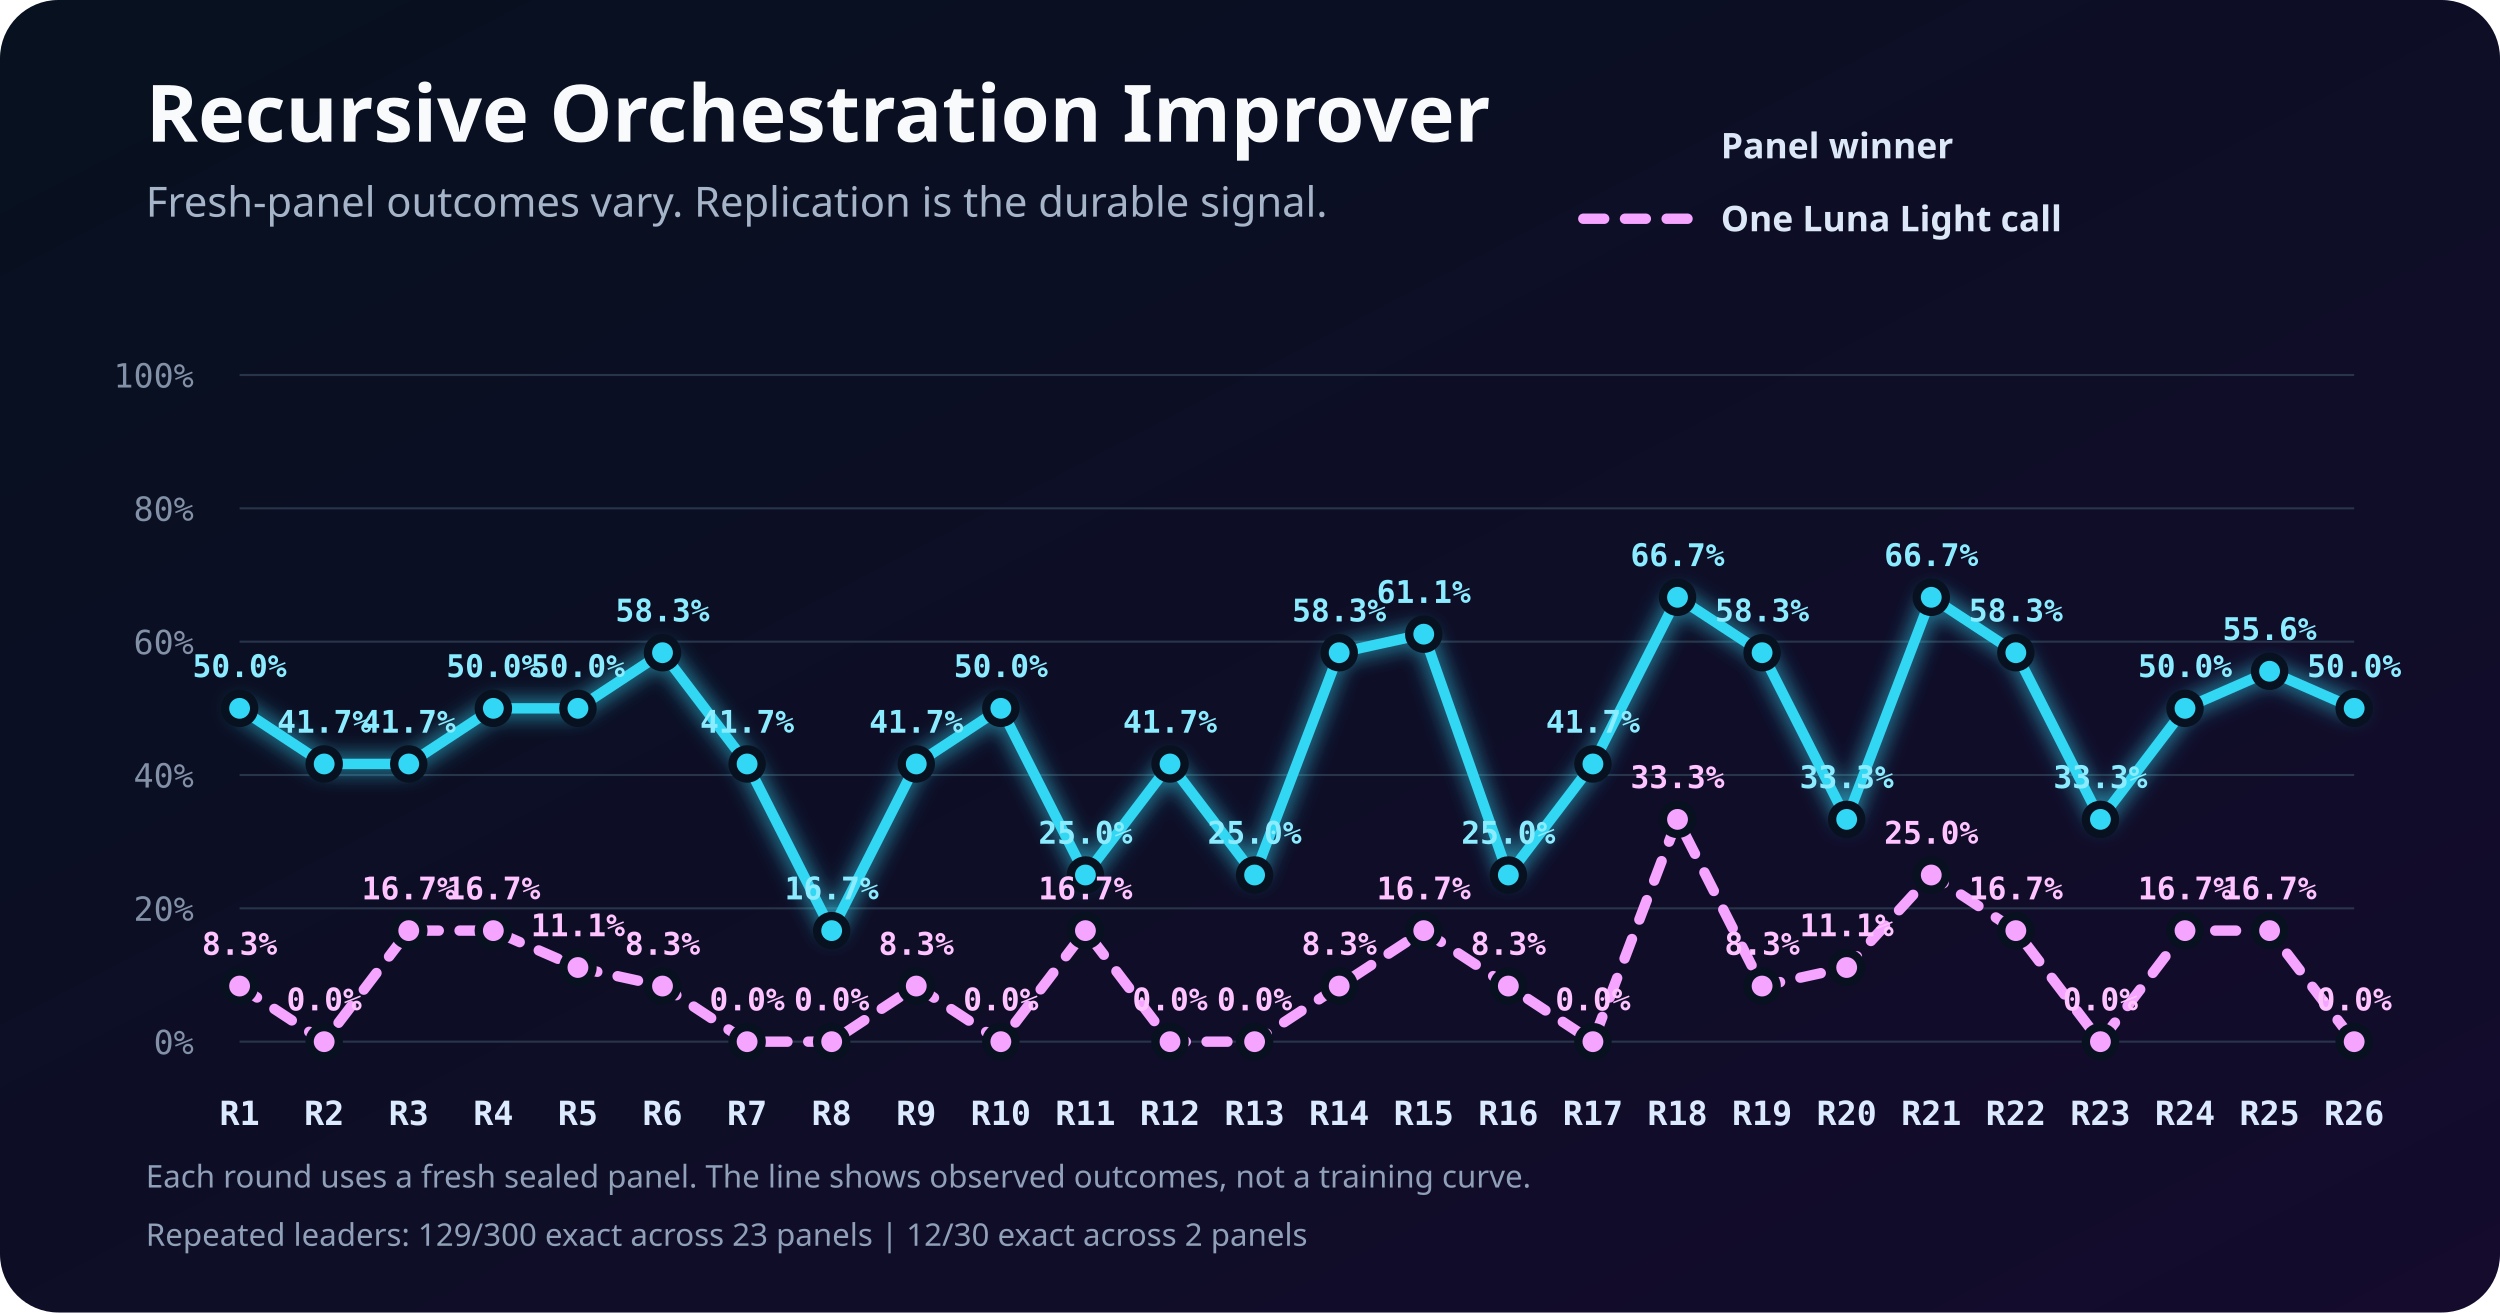
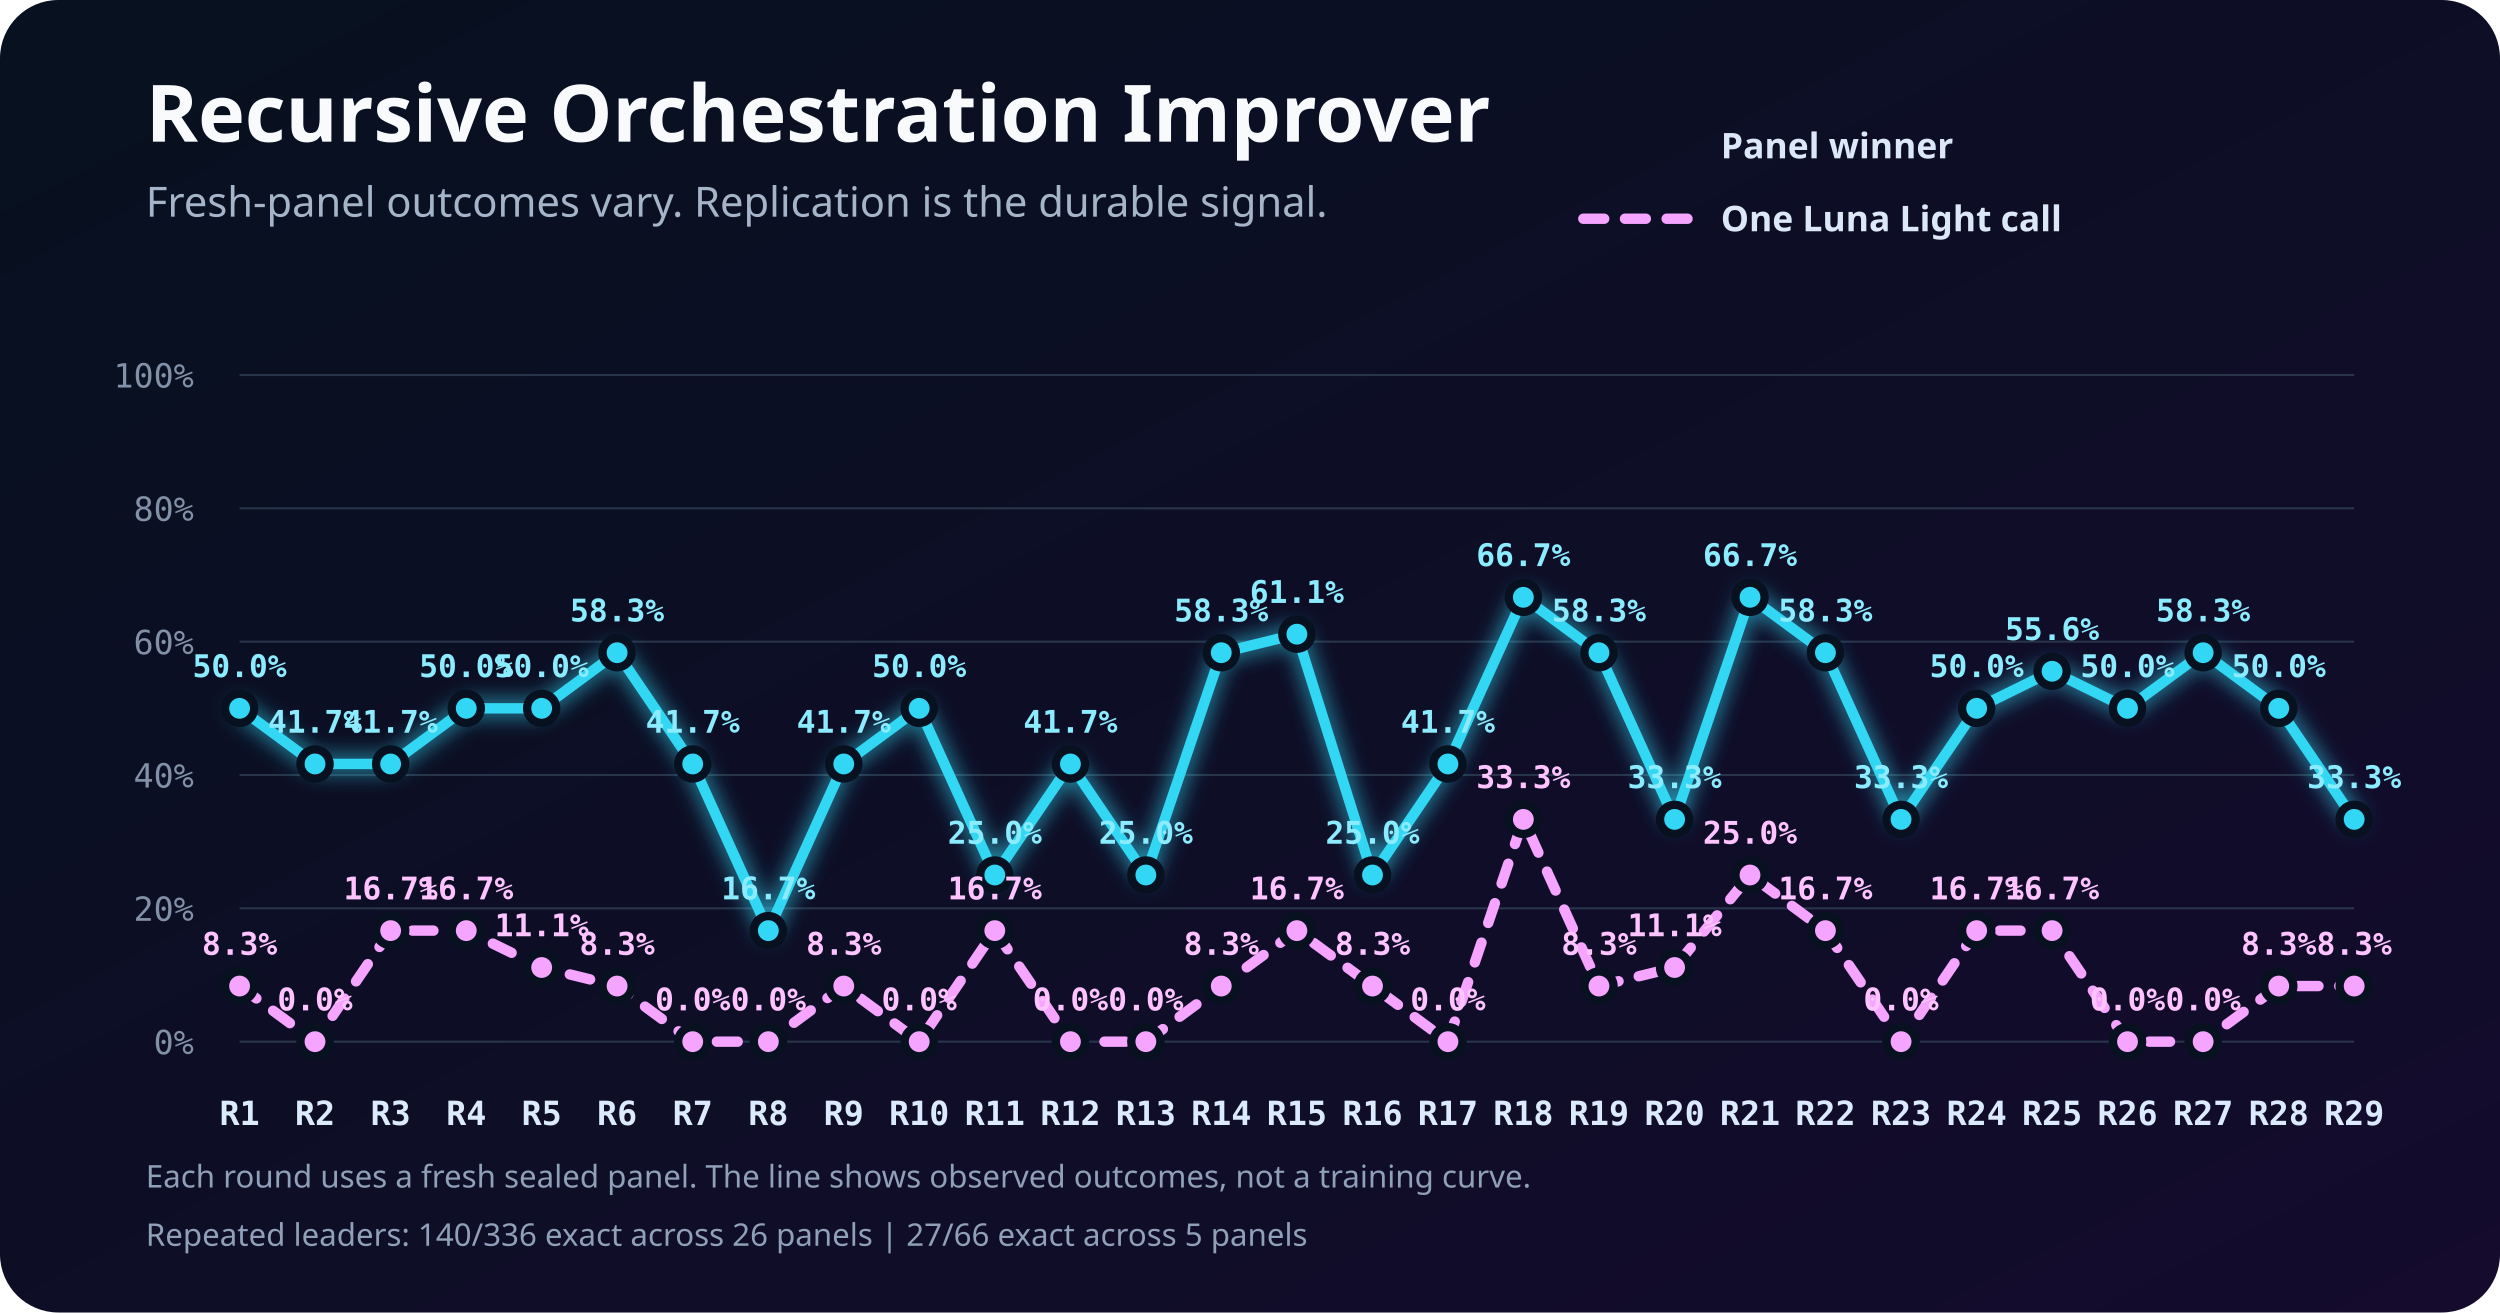
<svg xmlns="http://www.w3.org/2000/svg" width="1200" height="630" viewBox="0 0 1200 630" role="img" aria-labelledby="title desc">
  <defs>
    <linearGradient id="bg" x1="0" y1="0" x2="1" y2="1">
      <stop stop-color="#07111f" />
      <stop offset="1" stop-color="#140b2d" />
    </linearGradient>
    <filter id="glow">
      <feGaussianBlur stdDeviation="5" result="b" />
      <feMerge>
        <feMergeNode in="b" />
        <feMergeNode in="SourceGraphic" />
      </feMerge>
    </filter>
  </defs>
  <style>
  .title{font:700 38px ui-sans-serif,system-ui;fill:#f8fafc} .subtitle{font:500 20px ui-sans-serif,system-ui;fill:#a5b4c8}
  .grid{stroke:#27344a;stroke-width:1} .axis{font:500 16px ui-monospace,SFMono-Regular,monospace;fill:#8291a8} .strong{fill:#dbeafe;font-weight:700}
  .line{fill:none;stroke-width:5;stroke-linejoin:round;stroke-linecap:round} .line.winner{stroke:#31d7f4;filter:url(#glow)} .line.direct{stroke:#f5a4ff;stroke-dasharray:10 10}
  .dot{stroke:#07111f;stroke-width:4} .dot.winner{fill:#31d7f4} .dot.direct{fill:#f5a4ff}
  .value{font:700 15px ui-monospace,SFMono-Regular,monospace} .value.winner{fill:#8cecff} .value.direct{fill:#ffc4ff}
  .legend{font:600 17px ui-sans-serif,system-ui;fill:#dce8f7} .note{font:500 15px ui-sans-serif,system-ui;fill:#8fa0b8}
</style>
  <rect width="1200" height="630" rx="28" fill="url(#bg)" />
  <text x="70" y="68" class="title">Recursive Orchestration Improver</text>
  <text x="70" y="104" class="subtitle">Fresh-panel outcomes vary. Replication is the durable signal.</text>
  <line x1="760" y1="70" x2="810" y2="70" class="line winner" />
  <text x="826" y="76" class="legend">Panel winner</text>
  <line x1="760" y1="105" x2="810" y2="105" class="line direct" />
  <text x="826" y="111" class="legend">One Luna Light call</text>
  <line x1="115" y1="500.0" x2="1130" y2="500.0" class="grid" />
  <text x="93" y="506.0" text-anchor="end" class="axis">0%</text>
  <line x1="115" y1="436.0" x2="1130" y2="436.0" class="grid" />
  <text x="93" y="442.0" text-anchor="end" class="axis">20%</text>
  <line x1="115" y1="372.0" x2="1130" y2="372.0" class="grid" />
  <text x="93" y="378.0" text-anchor="end" class="axis">40%</text>
  <line x1="115" y1="308.0" x2="1130" y2="308.0" class="grid" />
  <text x="93" y="314.0" text-anchor="end" class="axis">60%</text>
  <line x1="115" y1="244.0" x2="1130" y2="244.0" class="grid" />
  <text x="93" y="250.0" text-anchor="end" class="axis">80%</text>
  <line x1="115" y1="180.0" x2="1130" y2="180.0" class="grid" />
  <text x="93" y="186.0" text-anchor="end" class="axis">100%</text>
-   <polyline points="115.0,340.0 155.6,366.7 196.2,366.7 236.8,340.0 277.4,340.0 318.0,313.3 358.6,366.7 399.2,446.7 439.8,366.7 480.4,340.0 521.0,420.0 561.6,366.7 602.2,420.0 642.8,313.3 683.4,304.4 724.0,420.0 764.6,366.7 805.2,286.7 845.8,313.3 886.4,393.3 927.0,286.7 967.6,313.3 1008.2,393.3 1048.8,340.0 1089.4,322.2 1130.0,340.0" class="line winner" />
-   <polyline points="115.0,473.3 155.6,500.0 196.2,446.7 236.8,446.7 277.4,464.4 318.0,473.3 358.6,500.0 399.2,500.0 439.8,473.3 480.4,500.0 521.0,446.7 561.6,500.0 602.2,500.0 642.8,473.3 683.4,446.7 724.0,473.3 764.6,500.0 805.2,393.3 845.8,473.3 886.4,464.4 927.0,420.0 967.6,446.7 1008.2,500.0 1048.8,446.7 1089.4,446.7 1130.0,500.0" class="line direct" />
+   <polyline points="115.0,340.0 151.2,366.7 187.5,366.7 223.8,340.0 260.0,340.0 296.2,313.3 332.5,366.7 368.8,446.7 405.0,366.7 441.2,340.0 477.5,420.0 513.8,366.7 550.0,420.0 586.2,313.3 622.5,304.4 658.8,420.0 695.0,366.7 731.2,286.7 767.5,313.3 803.8,393.3 840.0,286.7 876.2,313.3 912.5,393.3 948.8,340.0 985.0,322.2 1021.2,340.0 1057.5,313.3 1093.8,340.0 1130.0,393.3" class="line winner" />
+   <polyline points="115.0,473.3 151.2,500.0 187.5,446.7 223.8,446.7 260.0,464.4 296.2,473.3 332.5,500.0 368.8,500.0 405.0,473.3 441.2,500.0 477.5,446.7 513.8,500.0 550.0,500.0 586.2,473.3 622.5,446.7 658.8,473.3 695.0,500.0 731.2,393.3 767.5,473.3 803.8,464.4 840.0,420.0 876.2,446.7 912.5,500.0 948.8,446.7 985.0,446.7 1021.2,500.0 1057.5,500.0 1093.8,473.3 1130.0,473.3" class="line direct" />
  <circle cx="115.0" cy="340.0" r="7" class="dot winner" />
  <text x="115.0" y="325.0" text-anchor="middle" class="value winner">50.0%</text>
  <circle cx="115.0" cy="473.3" r="7" class="dot direct" />
  <text x="115.0" y="458.3" text-anchor="middle" class="value direct">8.3%</text>
-   <circle cx="155.6" cy="366.7" r="7" class="dot winner" />
-   <text x="155.6" y="351.7" text-anchor="middle" class="value winner">41.7%</text>
-   <circle cx="155.6" cy="500.0" r="7" class="dot direct" />
-   <text x="155.6" y="485.0" text-anchor="middle" class="value direct">0.0%</text>
-   <circle cx="196.2" cy="366.7" r="7" class="dot winner" />
-   <text x="196.2" y="351.7" text-anchor="middle" class="value winner">41.7%</text>
-   <circle cx="196.2" cy="446.7" r="7" class="dot direct" />
-   <text x="196.2" y="431.7" text-anchor="middle" class="value direct">16.7%</text>
-   <circle cx="236.8" cy="340.0" r="7" class="dot winner" />
-   <text x="236.8" y="325.0" text-anchor="middle" class="value winner">50.0%</text>
-   <circle cx="236.8" cy="446.7" r="7" class="dot direct" />
-   <text x="236.8" y="431.7" text-anchor="middle" class="value direct">16.7%</text>
-   <circle cx="277.4" cy="340.0" r="7" class="dot winner" />
-   <text x="277.4" y="325.0" text-anchor="middle" class="value winner">50.0%</text>
-   <circle cx="277.4" cy="464.4" r="7" class="dot direct" />
-   <text x="277.4" y="449.4" text-anchor="middle" class="value direct">11.1%</text>
-   <circle cx="318.0" cy="313.3" r="7" class="dot winner" />
-   <text x="318.0" y="298.3" text-anchor="middle" class="value winner">58.3%</text>
-   <circle cx="318.0" cy="473.3" r="7" class="dot direct" />
-   <text x="318.0" y="458.3" text-anchor="middle" class="value direct">8.3%</text>
-   <circle cx="358.6" cy="366.7" r="7" class="dot winner" />
-   <text x="358.6" y="351.7" text-anchor="middle" class="value winner">41.7%</text>
-   <circle cx="358.6" cy="500.0" r="7" class="dot direct" />
-   <text x="358.6" y="485.0" text-anchor="middle" class="value direct">0.0%</text>
-   <circle cx="399.2" cy="446.7" r="7" class="dot winner" />
-   <text x="399.2" y="431.7" text-anchor="middle" class="value winner">16.7%</text>
-   <circle cx="399.2" cy="500.0" r="7" class="dot direct" />
-   <text x="399.2" y="485.0" text-anchor="middle" class="value direct">0.0%</text>
-   <circle cx="439.8" cy="366.7" r="7" class="dot winner" />
-   <text x="439.8" y="351.7" text-anchor="middle" class="value winner">41.7%</text>
-   <circle cx="439.8" cy="473.3" r="7" class="dot direct" />
-   <text x="439.8" y="458.3" text-anchor="middle" class="value direct">8.3%</text>
-   <circle cx="480.4" cy="340.0" r="7" class="dot winner" />
-   <text x="480.4" y="325.0" text-anchor="middle" class="value winner">50.0%</text>
-   <circle cx="480.4" cy="500.0" r="7" class="dot direct" />
-   <text x="480.4" y="485.0" text-anchor="middle" class="value direct">0.0%</text>
-   <circle cx="521.0" cy="420.0" r="7" class="dot winner" />
-   <text x="521.0" y="405.0" text-anchor="middle" class="value winner">25.0%</text>
-   <circle cx="521.0" cy="446.7" r="7" class="dot direct" />
-   <text x="521.0" y="431.7" text-anchor="middle" class="value direct">16.7%</text>
-   <circle cx="561.6" cy="366.7" r="7" class="dot winner" />
-   <text x="561.6" y="351.7" text-anchor="middle" class="value winner">41.7%</text>
-   <circle cx="561.6" cy="500.0" r="7" class="dot direct" />
-   <text x="561.6" y="485.0" text-anchor="middle" class="value direct">0.0%</text>
-   <circle cx="602.2" cy="420.0" r="7" class="dot winner" />
-   <text x="602.2" y="405.0" text-anchor="middle" class="value winner">25.0%</text>
-   <circle cx="602.2" cy="500.0" r="7" class="dot direct" />
-   <text x="602.2" y="485.0" text-anchor="middle" class="value direct">0.0%</text>
-   <circle cx="642.8" cy="313.3" r="7" class="dot winner" />
-   <text x="642.8" y="298.3" text-anchor="middle" class="value winner">58.3%</text>
-   <circle cx="642.8" cy="473.3" r="7" class="dot direct" />
-   <text x="642.8" y="458.3" text-anchor="middle" class="value direct">8.3%</text>
-   <circle cx="683.4" cy="304.4" r="7" class="dot winner" />
-   <text x="683.4" y="289.4" text-anchor="middle" class="value winner">61.1%</text>
-   <circle cx="683.4" cy="446.7" r="7" class="dot direct" />
-   <text x="683.4" y="431.7" text-anchor="middle" class="value direct">16.7%</text>
-   <circle cx="724.0" cy="420.0" r="7" class="dot winner" />
-   <text x="724.0" y="405.0" text-anchor="middle" class="value winner">25.0%</text>
-   <circle cx="724.0" cy="473.3" r="7" class="dot direct" />
-   <text x="724.0" y="458.3" text-anchor="middle" class="value direct">8.3%</text>
-   <circle cx="764.6" cy="366.7" r="7" class="dot winner" />
-   <text x="764.6" y="351.7" text-anchor="middle" class="value winner">41.7%</text>
-   <circle cx="764.6" cy="500.0" r="7" class="dot direct" />
-   <text x="764.6" y="485.0" text-anchor="middle" class="value direct">0.0%</text>
-   <circle cx="805.2" cy="286.7" r="7" class="dot winner" />
-   <text x="805.2" y="271.7" text-anchor="middle" class="value winner">66.7%</text>
-   <circle cx="805.2" cy="393.3" r="7" class="dot direct" />
-   <text x="805.2" y="378.3" text-anchor="middle" class="value direct">33.3%</text>
-   <circle cx="845.8" cy="313.3" r="7" class="dot winner" />
-   <text x="845.8" y="298.3" text-anchor="middle" class="value winner">58.3%</text>
-   <circle cx="845.8" cy="473.3" r="7" class="dot direct" />
-   <text x="845.8" y="458.3" text-anchor="middle" class="value direct">8.3%</text>
-   <circle cx="886.4" cy="393.3" r="7" class="dot winner" />
-   <text x="886.4" y="378.3" text-anchor="middle" class="value winner">33.3%</text>
-   <circle cx="886.4" cy="464.4" r="7" class="dot direct" />
-   <text x="886.4" y="449.4" text-anchor="middle" class="value direct">11.1%</text>
-   <circle cx="927.0" cy="286.7" r="7" class="dot winner" />
-   <text x="927.0" y="271.7" text-anchor="middle" class="value winner">66.7%</text>
-   <circle cx="927.0" cy="420.0" r="7" class="dot direct" />
-   <text x="927.0" y="405.0" text-anchor="middle" class="value direct">25.0%</text>
-   <circle cx="967.6" cy="313.3" r="7" class="dot winner" />
-   <text x="967.6" y="298.3" text-anchor="middle" class="value winner">58.3%</text>
-   <circle cx="967.6" cy="446.7" r="7" class="dot direct" />
-   <text x="967.6" y="431.7" text-anchor="middle" class="value direct">16.7%</text>
-   <circle cx="1008.2" cy="393.3" r="7" class="dot winner" />
-   <text x="1008.2" y="378.3" text-anchor="middle" class="value winner">33.3%</text>
-   <circle cx="1008.2" cy="500.0" r="7" class="dot direct" />
-   <text x="1008.2" y="485.0" text-anchor="middle" class="value direct">0.0%</text>
-   <circle cx="1048.8" cy="340.0" r="7" class="dot winner" />
-   <text x="1048.8" y="325.0" text-anchor="middle" class="value winner">50.0%</text>
-   <circle cx="1048.8" cy="446.7" r="7" class="dot direct" />
-   <text x="1048.8" y="431.7" text-anchor="middle" class="value direct">16.7%</text>
-   <circle cx="1089.4" cy="322.2" r="7" class="dot winner" />
-   <text x="1089.4" y="307.2" text-anchor="middle" class="value winner">55.6%</text>
-   <circle cx="1089.4" cy="446.7" r="7" class="dot direct" />
-   <text x="1089.4" y="431.7" text-anchor="middle" class="value direct">16.7%</text>
-   <circle cx="1130.0" cy="340.0" r="7" class="dot winner" />
-   <text x="1130.0" y="325.0" text-anchor="middle" class="value winner">50.0%</text>
-   <circle cx="1130.0" cy="500.0" r="7" class="dot direct" />
-   <text x="1130.0" y="485.0" text-anchor="middle" class="value direct">0.0%</text>
+   <circle cx="151.2" cy="366.7" r="7" class="dot winner" />
+   <text x="151.2" y="351.7" text-anchor="middle" class="value winner">41.7%</text>
+   <circle cx="151.2" cy="500.0" r="7" class="dot direct" />
+   <text x="151.2" y="485.0" text-anchor="middle" class="value direct">0.0%</text>
+   <circle cx="187.5" cy="366.7" r="7" class="dot winner" />
+   <text x="187.5" y="351.7" text-anchor="middle" class="value winner">41.7%</text>
+   <circle cx="187.5" cy="446.7" r="7" class="dot direct" />
+   <text x="187.5" y="431.7" text-anchor="middle" class="value direct">16.7%</text>
+   <circle cx="223.8" cy="340.0" r="7" class="dot winner" />
+   <text x="223.8" y="325.0" text-anchor="middle" class="value winner">50.0%</text>
+   <circle cx="223.8" cy="446.7" r="7" class="dot direct" />
+   <text x="223.8" y="431.7" text-anchor="middle" class="value direct">16.7%</text>
+   <circle cx="260.0" cy="340.0" r="7" class="dot winner" />
+   <text x="260.0" y="325.0" text-anchor="middle" class="value winner">50.0%</text>
+   <circle cx="260.0" cy="464.4" r="7" class="dot direct" />
+   <text x="260.0" y="449.4" text-anchor="middle" class="value direct">11.1%</text>
+   <circle cx="296.2" cy="313.3" r="7" class="dot winner" />
+   <text x="296.2" y="298.3" text-anchor="middle" class="value winner">58.3%</text>
+   <circle cx="296.2" cy="473.3" r="7" class="dot direct" />
+   <text x="296.2" y="458.3" text-anchor="middle" class="value direct">8.3%</text>
+   <circle cx="332.5" cy="366.7" r="7" class="dot winner" />
+   <text x="332.5" y="351.7" text-anchor="middle" class="value winner">41.7%</text>
+   <circle cx="332.5" cy="500.0" r="7" class="dot direct" />
+   <text x="332.5" y="485.0" text-anchor="middle" class="value direct">0.0%</text>
+   <circle cx="368.8" cy="446.7" r="7" class="dot winner" />
+   <text x="368.8" y="431.7" text-anchor="middle" class="value winner">16.7%</text>
+   <circle cx="368.8" cy="500.0" r="7" class="dot direct" />
+   <text x="368.8" y="485.0" text-anchor="middle" class="value direct">0.0%</text>
+   <circle cx="405.0" cy="366.7" r="7" class="dot winner" />
+   <text x="405.0" y="351.7" text-anchor="middle" class="value winner">41.7%</text>
+   <circle cx="405.0" cy="473.3" r="7" class="dot direct" />
+   <text x="405.0" y="458.3" text-anchor="middle" class="value direct">8.3%</text>
+   <circle cx="441.2" cy="340.0" r="7" class="dot winner" />
+   <text x="441.2" y="325.0" text-anchor="middle" class="value winner">50.0%</text>
+   <circle cx="441.2" cy="500.0" r="7" class="dot direct" />
+   <text x="441.2" y="485.0" text-anchor="middle" class="value direct">0.0%</text>
+   <circle cx="477.5" cy="420.0" r="7" class="dot winner" />
+   <text x="477.5" y="405.0" text-anchor="middle" class="value winner">25.0%</text>
+   <circle cx="477.5" cy="446.7" r="7" class="dot direct" />
+   <text x="477.5" y="431.7" text-anchor="middle" class="value direct">16.7%</text>
+   <circle cx="513.8" cy="366.7" r="7" class="dot winner" />
+   <text x="513.8" y="351.7" text-anchor="middle" class="value winner">41.7%</text>
+   <circle cx="513.8" cy="500.0" r="7" class="dot direct" />
+   <text x="513.8" y="485.0" text-anchor="middle" class="value direct">0.0%</text>
+   <circle cx="550.0" cy="420.0" r="7" class="dot winner" />
+   <text x="550.0" y="405.0" text-anchor="middle" class="value winner">25.0%</text>
+   <circle cx="550.0" cy="500.0" r="7" class="dot direct" />
+   <text x="550.0" y="485.0" text-anchor="middle" class="value direct">0.0%</text>
+   <circle cx="586.2" cy="313.3" r="7" class="dot winner" />
+   <text x="586.2" y="298.3" text-anchor="middle" class="value winner">58.3%</text>
+   <circle cx="586.2" cy="473.3" r="7" class="dot direct" />
+   <text x="586.2" y="458.3" text-anchor="middle" class="value direct">8.3%</text>
+   <circle cx="622.5" cy="304.4" r="7" class="dot winner" />
+   <text x="622.5" y="289.4" text-anchor="middle" class="value winner">61.1%</text>
+   <circle cx="622.5" cy="446.7" r="7" class="dot direct" />
+   <text x="622.5" y="431.7" text-anchor="middle" class="value direct">16.7%</text>
+   <circle cx="658.8" cy="420.0" r="7" class="dot winner" />
+   <text x="658.8" y="405.0" text-anchor="middle" class="value winner">25.0%</text>
+   <circle cx="658.8" cy="473.3" r="7" class="dot direct" />
+   <text x="658.8" y="458.3" text-anchor="middle" class="value direct">8.3%</text>
+   <circle cx="695.0" cy="366.7" r="7" class="dot winner" />
+   <text x="695.0" y="351.7" text-anchor="middle" class="value winner">41.7%</text>
+   <circle cx="695.0" cy="500.0" r="7" class="dot direct" />
+   <text x="695.0" y="485.0" text-anchor="middle" class="value direct">0.0%</text>
+   <circle cx="731.2" cy="286.7" r="7" class="dot winner" />
+   <text x="731.2" y="271.7" text-anchor="middle" class="value winner">66.7%</text>
+   <circle cx="731.2" cy="393.3" r="7" class="dot direct" />
+   <text x="731.2" y="378.3" text-anchor="middle" class="value direct">33.3%</text>
+   <circle cx="767.5" cy="313.3" r="7" class="dot winner" />
+   <text x="767.5" y="298.3" text-anchor="middle" class="value winner">58.3%</text>
+   <circle cx="767.5" cy="473.3" r="7" class="dot direct" />
+   <text x="767.5" y="458.3" text-anchor="middle" class="value direct">8.3%</text>
+   <circle cx="803.8" cy="393.3" r="7" class="dot winner" />
+   <text x="803.8" y="378.3" text-anchor="middle" class="value winner">33.3%</text>
+   <circle cx="803.8" cy="464.4" r="7" class="dot direct" />
+   <text x="803.8" y="449.4" text-anchor="middle" class="value direct">11.1%</text>
+   <circle cx="840.0" cy="286.7" r="7" class="dot winner" />
+   <text x="840.0" y="271.7" text-anchor="middle" class="value winner">66.7%</text>
+   <circle cx="840.0" cy="420.0" r="7" class="dot direct" />
+   <text x="840.0" y="405.0" text-anchor="middle" class="value direct">25.0%</text>
+   <circle cx="876.2" cy="313.3" r="7" class="dot winner" />
+   <text x="876.2" y="298.3" text-anchor="middle" class="value winner">58.3%</text>
+   <circle cx="876.2" cy="446.7" r="7" class="dot direct" />
+   <text x="876.2" y="431.7" text-anchor="middle" class="value direct">16.7%</text>
+   <circle cx="912.5" cy="393.3" r="7" class="dot winner" />
+   <text x="912.5" y="378.3" text-anchor="middle" class="value winner">33.3%</text>
+   <circle cx="912.5" cy="500.0" r="7" class="dot direct" />
+   <text x="912.5" y="485.0" text-anchor="middle" class="value direct">0.0%</text>
+   <circle cx="948.8" cy="340.0" r="7" class="dot winner" />
+   <text x="948.8" y="325.0" text-anchor="middle" class="value winner">50.0%</text>
+   <circle cx="948.8" cy="446.7" r="7" class="dot direct" />
+   <text x="948.8" y="431.7" text-anchor="middle" class="value direct">16.7%</text>
+   <circle cx="985.0" cy="322.2" r="7" class="dot winner" />
+   <text x="985.0" y="307.2" text-anchor="middle" class="value winner">55.6%</text>
+   <circle cx="985.0" cy="446.7" r="7" class="dot direct" />
+   <text x="985.0" y="431.7" text-anchor="middle" class="value direct">16.7%</text>
+   <circle cx="1021.2" cy="340.0" r="7" class="dot winner" />
+   <text x="1021.2" y="325.0" text-anchor="middle" class="value winner">50.0%</text>
+   <circle cx="1021.2" cy="500.0" r="7" class="dot direct" />
+   <text x="1021.2" y="485.0" text-anchor="middle" class="value direct">0.0%</text>
+   <circle cx="1057.5" cy="313.3" r="7" class="dot winner" />
+   <text x="1057.5" y="298.3" text-anchor="middle" class="value winner">58.3%</text>
+   <circle cx="1057.5" cy="500.0" r="7" class="dot direct" />
+   <text x="1057.5" y="485.0" text-anchor="middle" class="value direct">0.0%</text>
+   <circle cx="1093.8" cy="340.0" r="7" class="dot winner" />
+   <text x="1093.8" y="325.0" text-anchor="middle" class="value winner">50.0%</text>
+   <circle cx="1093.8" cy="473.3" r="7" class="dot direct" />
+   <text x="1093.8" y="458.3" text-anchor="middle" class="value direct">8.3%</text>
+   <circle cx="1130.0" cy="393.3" r="7" class="dot winner" />
+   <text x="1130.0" y="378.3" text-anchor="middle" class="value winner">33.3%</text>
+   <circle cx="1130.0" cy="473.3" r="7" class="dot direct" />
+   <text x="1130.0" y="458.3" text-anchor="middle" class="value direct">8.3%</text>
  <text x="115.0" y="540" text-anchor="middle" class="axis strong">R1</text>
-   <text x="155.6" y="540" text-anchor="middle" class="axis strong">R2</text>
-   <text x="196.2" y="540" text-anchor="middle" class="axis strong">R3</text>
-   <text x="236.8" y="540" text-anchor="middle" class="axis strong">R4</text>
-   <text x="277.4" y="540" text-anchor="middle" class="axis strong">R5</text>
-   <text x="318.0" y="540" text-anchor="middle" class="axis strong">R6</text>
-   <text x="358.6" y="540" text-anchor="middle" class="axis strong">R7</text>
-   <text x="399.2" y="540" text-anchor="middle" class="axis strong">R8</text>
-   <text x="439.8" y="540" text-anchor="middle" class="axis strong">R9</text>
-   <text x="480.4" y="540" text-anchor="middle" class="axis strong">R10</text>
-   <text x="521.0" y="540" text-anchor="middle" class="axis strong">R11</text>
-   <text x="561.6" y="540" text-anchor="middle" class="axis strong">R12</text>
-   <text x="602.2" y="540" text-anchor="middle" class="axis strong">R13</text>
-   <text x="642.8" y="540" text-anchor="middle" class="axis strong">R14</text>
-   <text x="683.4" y="540" text-anchor="middle" class="axis strong">R15</text>
-   <text x="724.0" y="540" text-anchor="middle" class="axis strong">R16</text>
-   <text x="764.6" y="540" text-anchor="middle" class="axis strong">R17</text>
-   <text x="805.2" y="540" text-anchor="middle" class="axis strong">R18</text>
-   <text x="845.8" y="540" text-anchor="middle" class="axis strong">R19</text>
-   <text x="886.4" y="540" text-anchor="middle" class="axis strong">R20</text>
-   <text x="927.0" y="540" text-anchor="middle" class="axis strong">R21</text>
-   <text x="967.6" y="540" text-anchor="middle" class="axis strong">R22</text>
-   <text x="1008.2" y="540" text-anchor="middle" class="axis strong">R23</text>
-   <text x="1048.8" y="540" text-anchor="middle" class="axis strong">R24</text>
-   <text x="1089.4" y="540" text-anchor="middle" class="axis strong">R25</text>
-   <text x="1130.0" y="540" text-anchor="middle" class="axis strong">R26</text>
+   <text x="151.2" y="540" text-anchor="middle" class="axis strong">R2</text>
+   <text x="187.5" y="540" text-anchor="middle" class="axis strong">R3</text>
+   <text x="223.8" y="540" text-anchor="middle" class="axis strong">R4</text>
+   <text x="260.0" y="540" text-anchor="middle" class="axis strong">R5</text>
+   <text x="296.2" y="540" text-anchor="middle" class="axis strong">R6</text>
+   <text x="332.5" y="540" text-anchor="middle" class="axis strong">R7</text>
+   <text x="368.8" y="540" text-anchor="middle" class="axis strong">R8</text>
+   <text x="405.0" y="540" text-anchor="middle" class="axis strong">R9</text>
+   <text x="441.2" y="540" text-anchor="middle" class="axis strong">R10</text>
+   <text x="477.5" y="540" text-anchor="middle" class="axis strong">R11</text>
+   <text x="513.8" y="540" text-anchor="middle" class="axis strong">R12</text>
+   <text x="550.0" y="540" text-anchor="middle" class="axis strong">R13</text>
+   <text x="586.2" y="540" text-anchor="middle" class="axis strong">R14</text>
+   <text x="622.5" y="540" text-anchor="middle" class="axis strong">R15</text>
+   <text x="658.8" y="540" text-anchor="middle" class="axis strong">R16</text>
+   <text x="695.0" y="540" text-anchor="middle" class="axis strong">R17</text>
+   <text x="731.2" y="540" text-anchor="middle" class="axis strong">R18</text>
+   <text x="767.5" y="540" text-anchor="middle" class="axis strong">R19</text>
+   <text x="803.8" y="540" text-anchor="middle" class="axis strong">R20</text>
+   <text x="840.0" y="540" text-anchor="middle" class="axis strong">R21</text>
+   <text x="876.2" y="540" text-anchor="middle" class="axis strong">R22</text>
+   <text x="912.5" y="540" text-anchor="middle" class="axis strong">R23</text>
+   <text x="948.8" y="540" text-anchor="middle" class="axis strong">R24</text>
+   <text x="985.0" y="540" text-anchor="middle" class="axis strong">R25</text>
+   <text x="1021.2" y="540" text-anchor="middle" class="axis strong">R26</text>
+   <text x="1057.5" y="540" text-anchor="middle" class="axis strong">R27</text>
+   <text x="1093.8" y="540" text-anchor="middle" class="axis strong">R28</text>
+   <text x="1130.0" y="540" text-anchor="middle" class="axis strong">R29</text>
  <text x="70" y="570" class="note">Each round uses a fresh sealed panel. The line shows observed outcomes, not a training curve.</text>
-   <text x="70" y="598" class="note">Repeated leaders: 129/300 exact across 23 panels | 12/30 exact across 2 panels</text>
+   <text x="70" y="598" class="note">Repeated leaders: 140/336 exact across 26 panels | 27/66 exact across 5 panels</text>
</svg>
